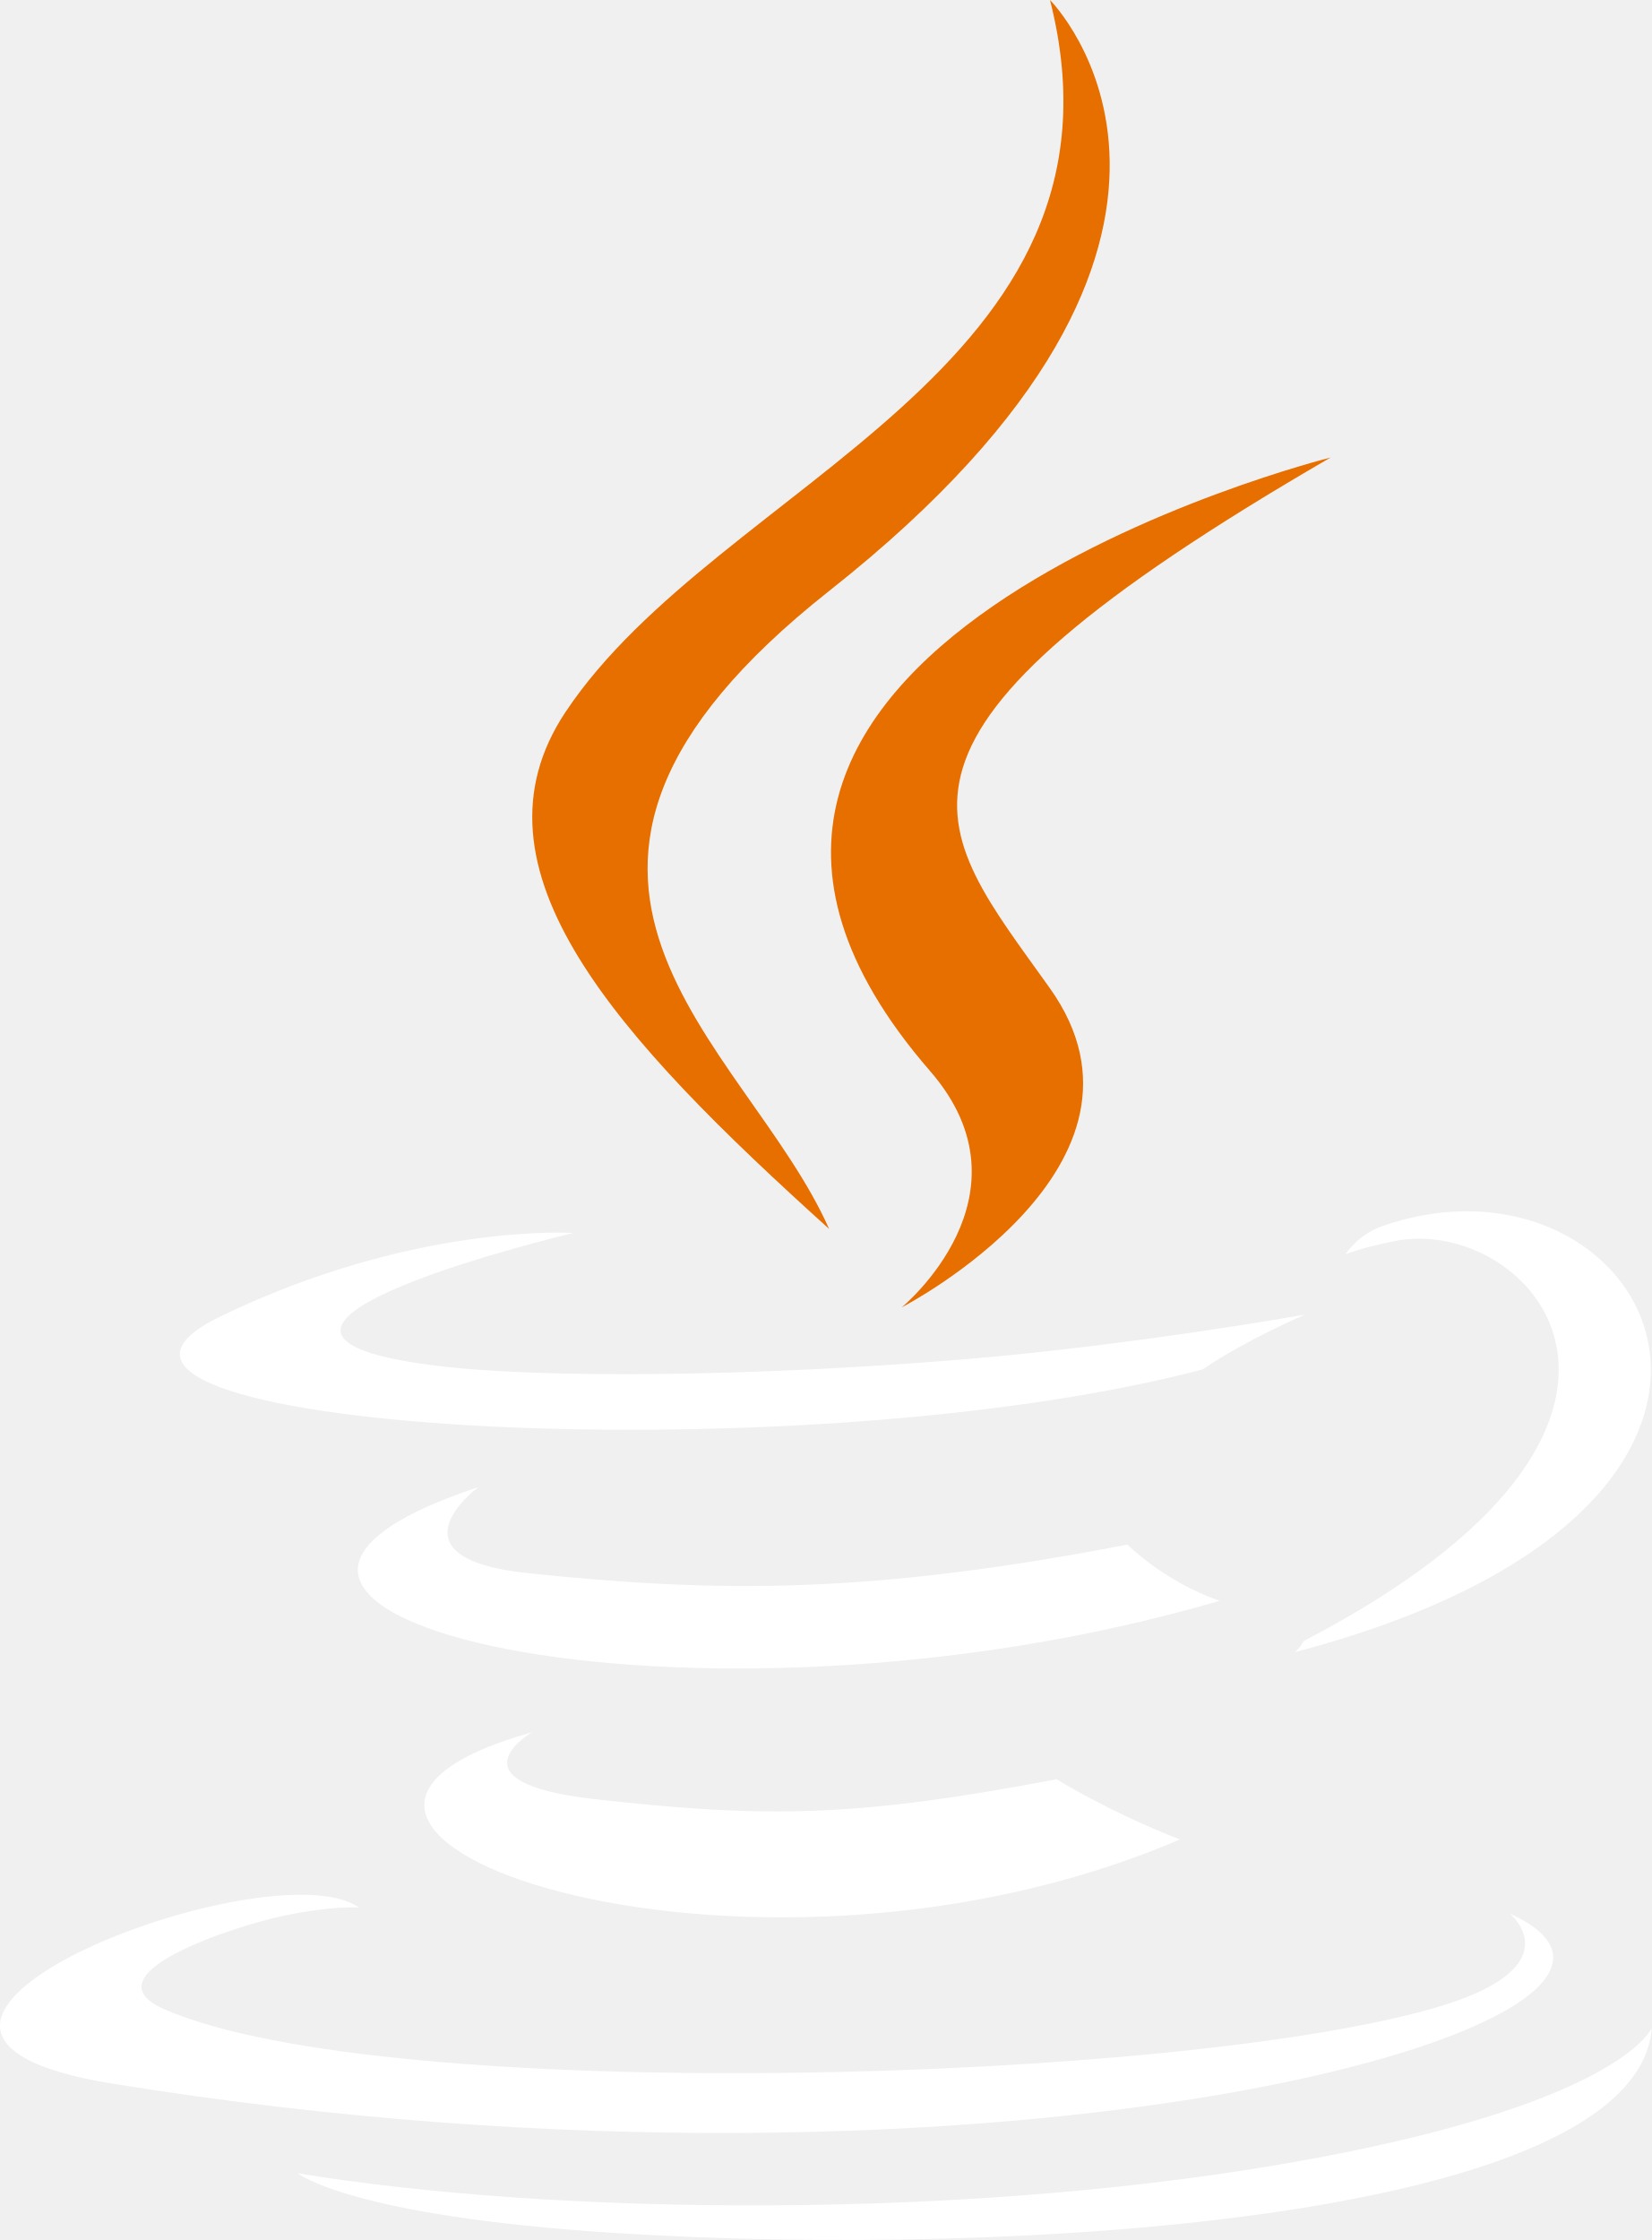
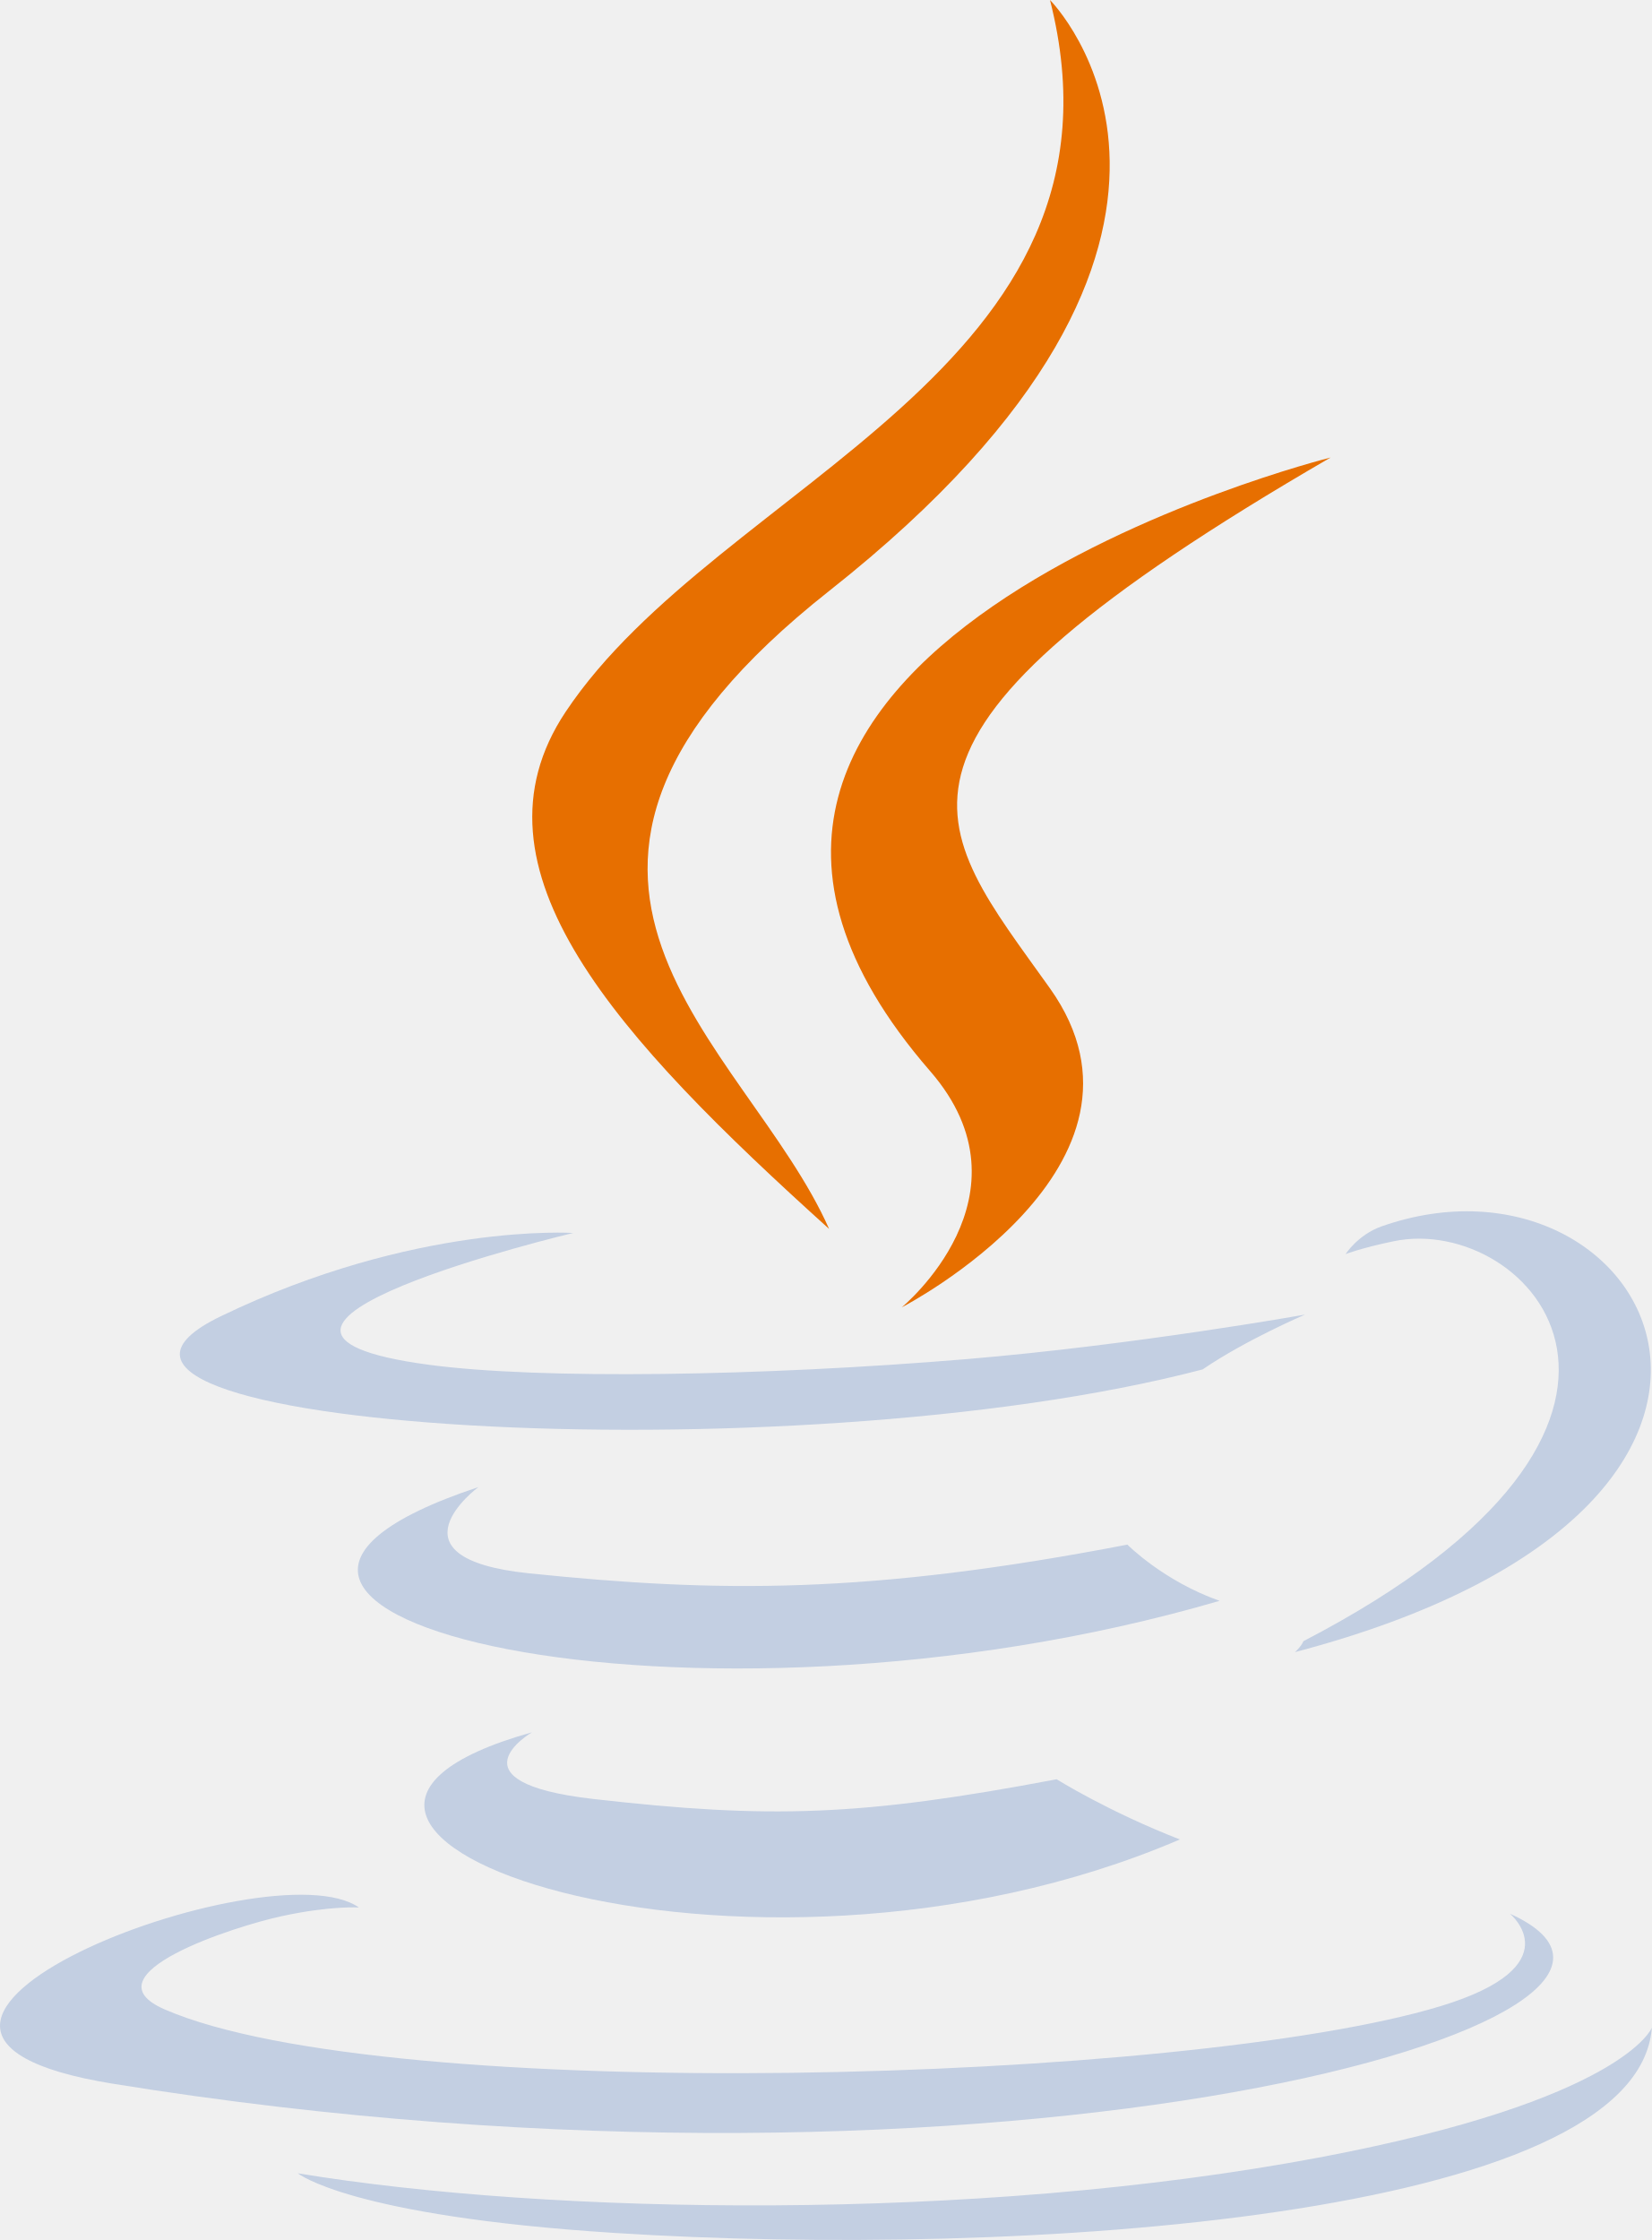
<svg xmlns="http://www.w3.org/2000/svg" version="1.1" id="Слой_1" x="0px" y="0px" viewBox="0 0 23.601 32" enable-background="new 0 0 23.601 32" xml:space="preserve">
+   <path fill="#E76F00" d="M13.289,15.301c1.544,1.777-0.406,3.376-0.406,3.376s3.919-2.023,2.119-4.557  c-1.681-2.363-2.97-3.537,4.009-7.584C19.011,6.536,8.056,9.272,13.289,15.301" />
+   <path fill="#E76F00" d="M15.002,0c0,0,3.325,3.326-3.154,8.441c-5.195,4.103-1.185,6.442-0.002,9.115  c-3.032-2.736-5.258-5.145-3.765-7.386C10.273,6.879,16.344,5.283,15.002,0" />
  <g>
-     <path fill="#FFFFFF" d="M7.601,24.747c0,0-1.223,0.711,0.87,0.952c2.536,0.289,3.832,0.248,6.626-0.281c0,0,0.735,0.461,1.761,0.86   C10.594,28.962,2.681,26.122,7.601,24.747" />
-     <path fill="#FFFFFF" d="M6.835,21.244c0,0-1.372,1.015,0.723,1.232c2.709,0.279,4.848,0.302,8.55-0.41c0,0,0.512,0.519,1.317,0.803   C9.851,25.083,1.415,23.043,6.835,21.244" />
-     <path fill="#E76F00" d="M13.289,15.301c1.544,1.777-0.406,3.376-0.406,3.376s3.919-2.023,2.119-4.557   c-1.681-2.363-2.97-3.537,4.009-7.584C19.011,6.536,8.056,9.272,13.289,15.301" />
-     <path fill="#FFFFFF" d="M21.574,27.339c0,0,0.905,0.746-0.997,1.322c-3.616,1.095-15.05,1.426-18.226,0.044   c-1.142-0.497,0.999-1.186,1.673-1.331c0.702-0.152,1.104-0.124,1.104-0.124c-1.27-0.895-8.207,1.756-3.524,2.516   C14.376,31.837,24.887,28.833,21.574,27.339" />
-     <path fill="#FFFFFF" d="M8.189,17.614c0,0-5.816,1.381-2.06,1.883c1.586,0.212,4.748,0.164,7.693-0.082   c2.407-0.203,4.824-0.635,4.824-0.635s-0.849,0.363-1.463,0.783c-5.906,1.553-17.315,0.831-14.031-0.758   C5.93,17.462,8.189,17.614,8.189,17.614" />
-     <path fill="#FFFFFF" d="M18.622,23.446c6.004-3.12,3.228-6.118,1.29-5.714c-0.475,0.099-0.687,0.184-0.687,0.184   s0.176-0.276,0.513-0.396c3.833-1.348,6.781,3.974-1.237,6.082C18.501,23.603,18.594,23.52,18.622,23.446" />
-     <path fill="#E76F00" d="M15.002,0c0,0,3.325,3.326-3.154,8.441c-5.195,4.103-1.185,6.442-0.002,9.115   c-3.032-2.736-5.258-5.145-3.765-7.386C10.273,6.879,16.344,5.283,15.002,0" />
-     <path fill="#FFFFFF" d="M8.779,31.899c5.763,0.369,14.612-0.205,14.822-2.931c0,0-0.403,1.034-4.763,1.855   c-4.919,0.926-10.985,0.818-14.583,0.224C4.255,31.047,4.991,31.657,8.779,31.899" />
+     <path fill="#C3CFE2" d="M7.601,24.747c0,0-1.223,0.711,0.87,0.952c2.536,0.289,3.832,0.248,6.626-0.281c0,0,0.735,0.461,1.761,0.86   C10.594,28.962,2.681,26.122,7.601,24.747" />
+     <path fill="#C3CFE2" d="M6.835,21.244c0,0-1.372,1.015,0.723,1.232c2.709,0.279,4.848,0.302,8.55-0.41c0,0,0.512,0.519,1.317,0.803   C9.851,25.083,1.415,23.043,6.835,21.244" />
+     <path fill="#C3CFE2" d="M21.574,27.339c0,0,0.905,0.746-0.997,1.322c-3.616,1.095-15.05,1.426-18.226,0.044   c-1.142-0.497,0.999-1.186,1.673-1.331c0.702-0.152,1.104-0.124,1.104-0.124c-1.27-0.895-8.207,1.756-3.524,2.516   C14.376,31.837,24.887,28.833,21.574,27.339" />
+     <path fill="#C3CFE2" d="M8.189,17.614c0,0-5.816,1.381-2.06,1.883c1.586,0.212,4.748,0.164,7.693-0.082   c2.407-0.203,4.824-0.635,4.824-0.635s-0.849,0.363-1.463,0.783c-5.906,1.553-17.315,0.831-14.031-0.758   C5.93,17.462,8.189,17.614,8.189,17.614" />
+     <path fill="#C3CFE2" d="M18.622,23.446c6.004-3.12,3.228-6.118,1.29-5.714c-0.475,0.099-0.687,0.184-0.687,0.184   s0.176-0.276,0.513-0.396c3.833-1.348,6.781,3.974-1.237,6.082C18.501,23.603,18.594,23.52,18.622,23.446" />
+     <path fill="#C3CFE2" d="M8.779,31.899c5.763,0.369,14.612-0.205,14.822-2.931c0,0-0.403,1.034-4.763,1.855   c-4.919,0.926-10.985,0.818-14.583,0.224C4.255,31.047,4.991,31.657,8.779,31.899" />
  </g>
</svg>
